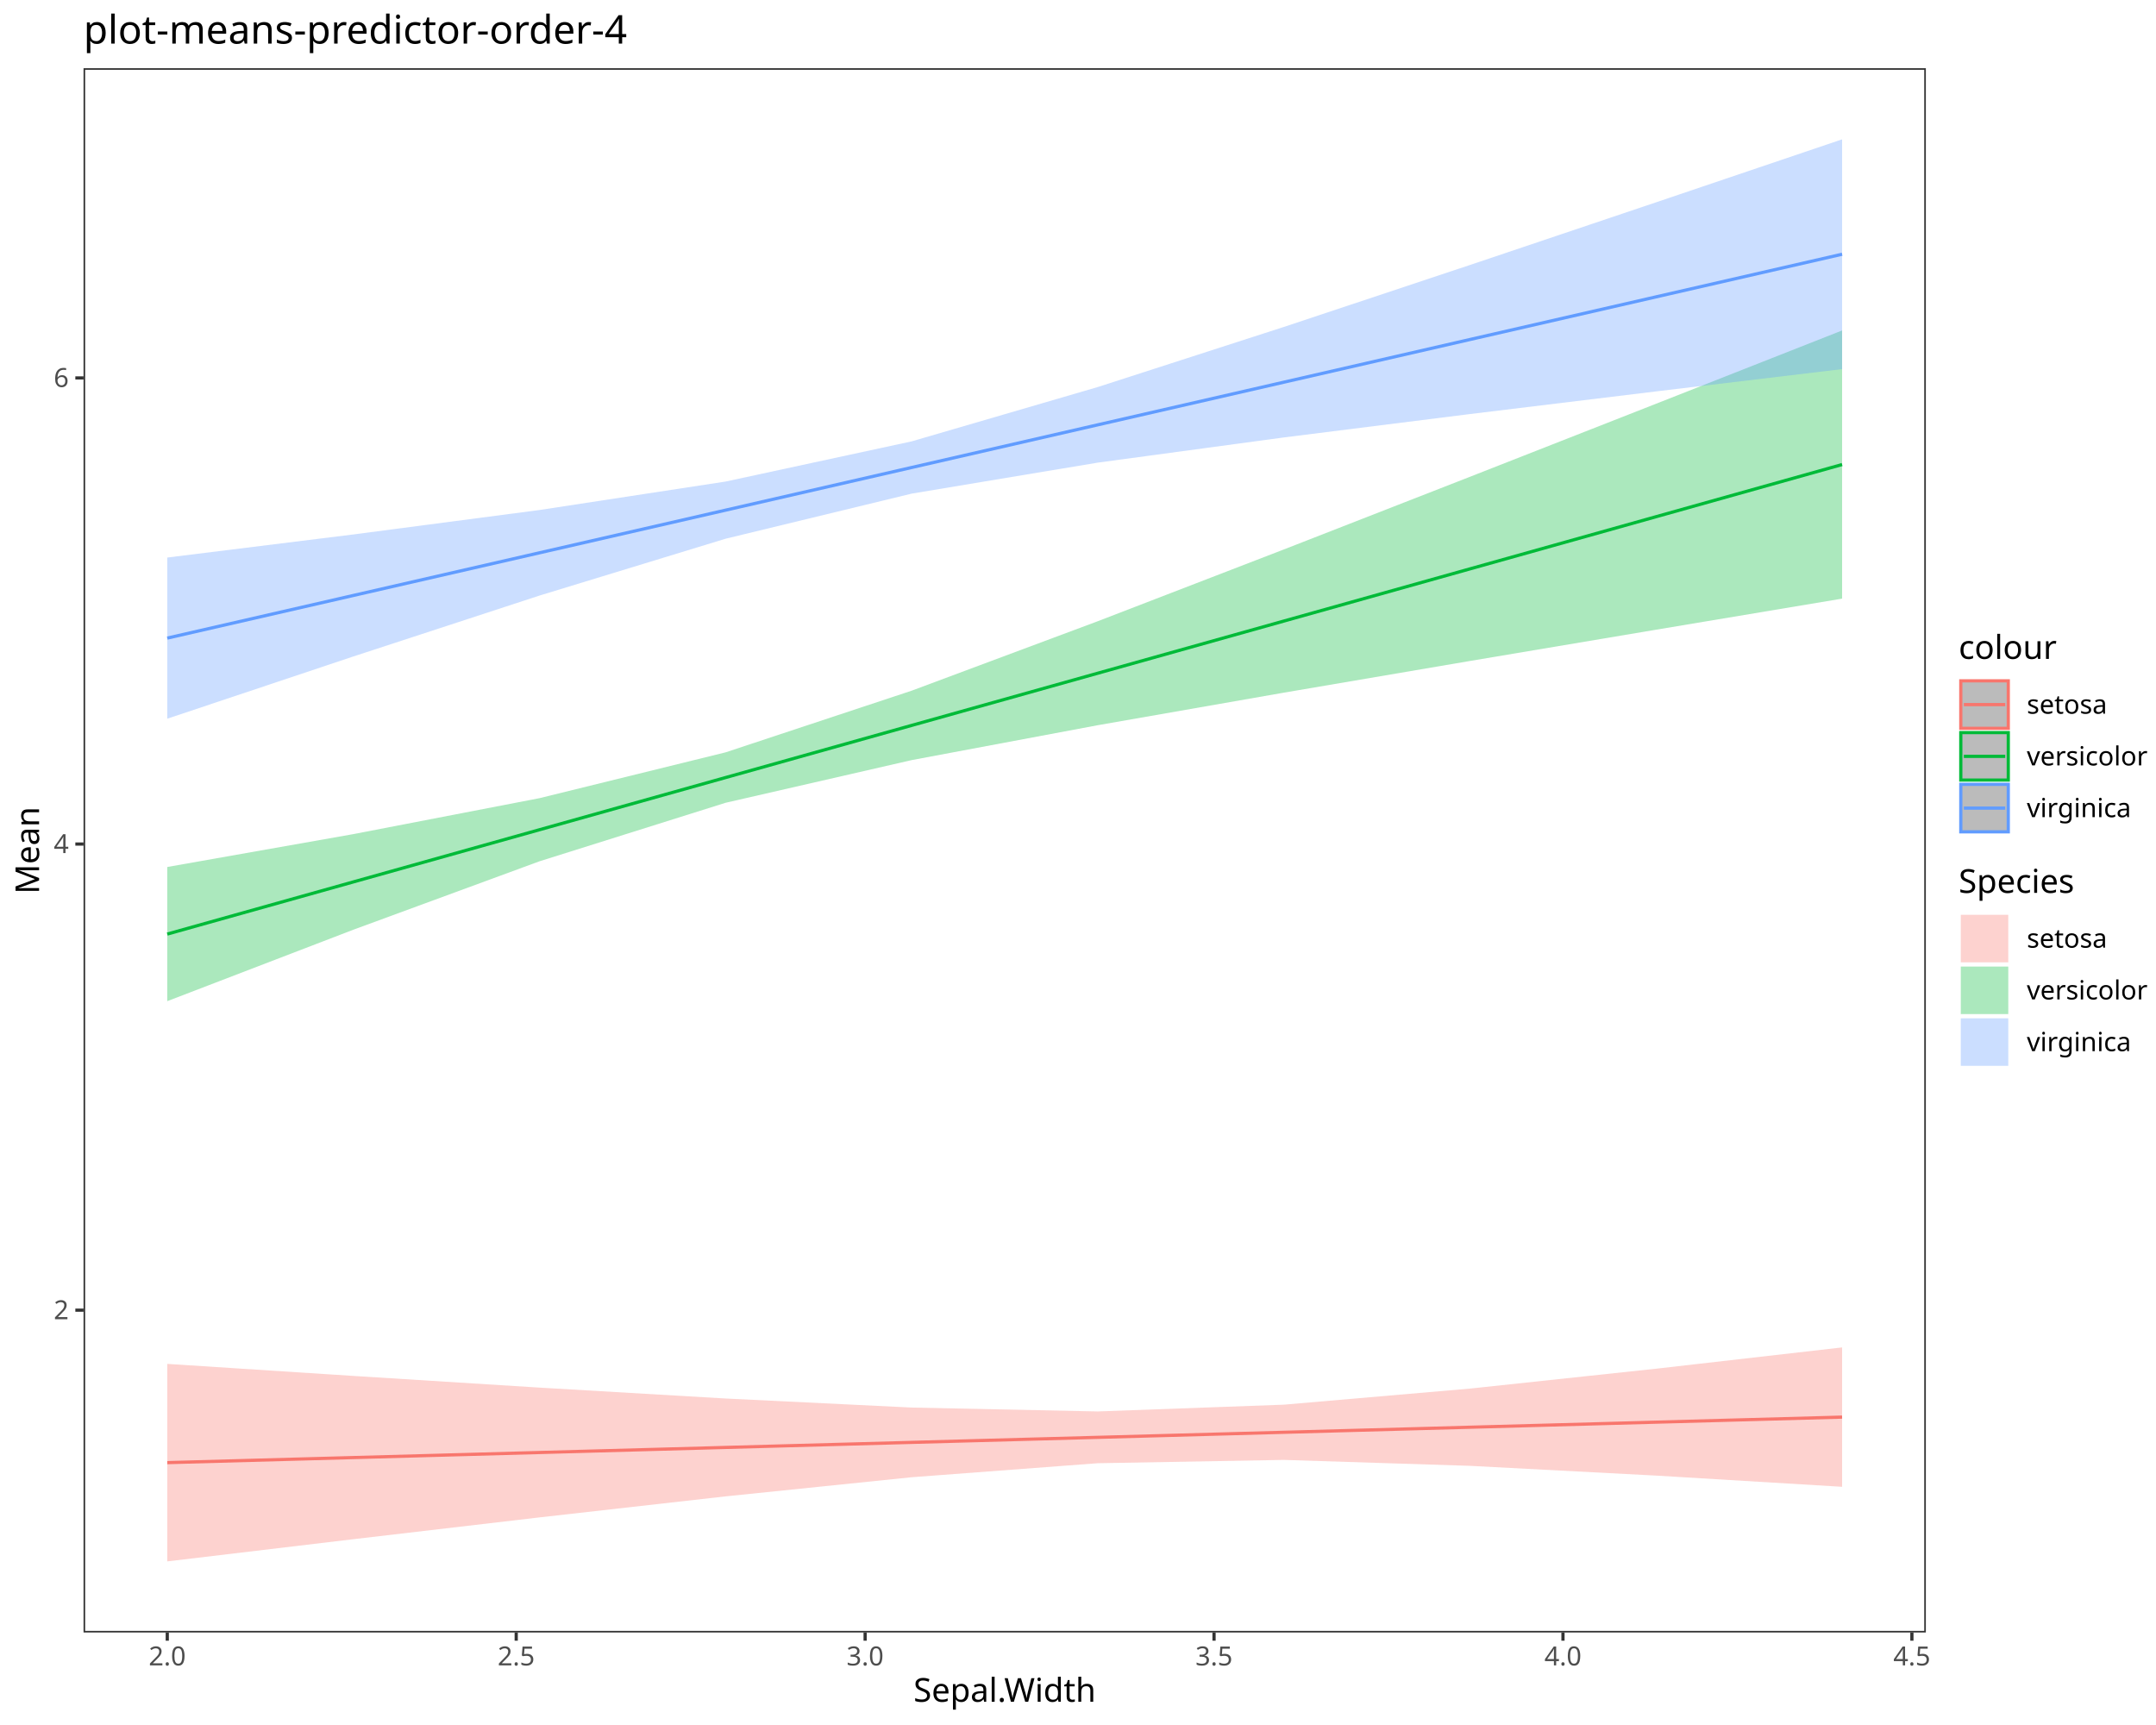
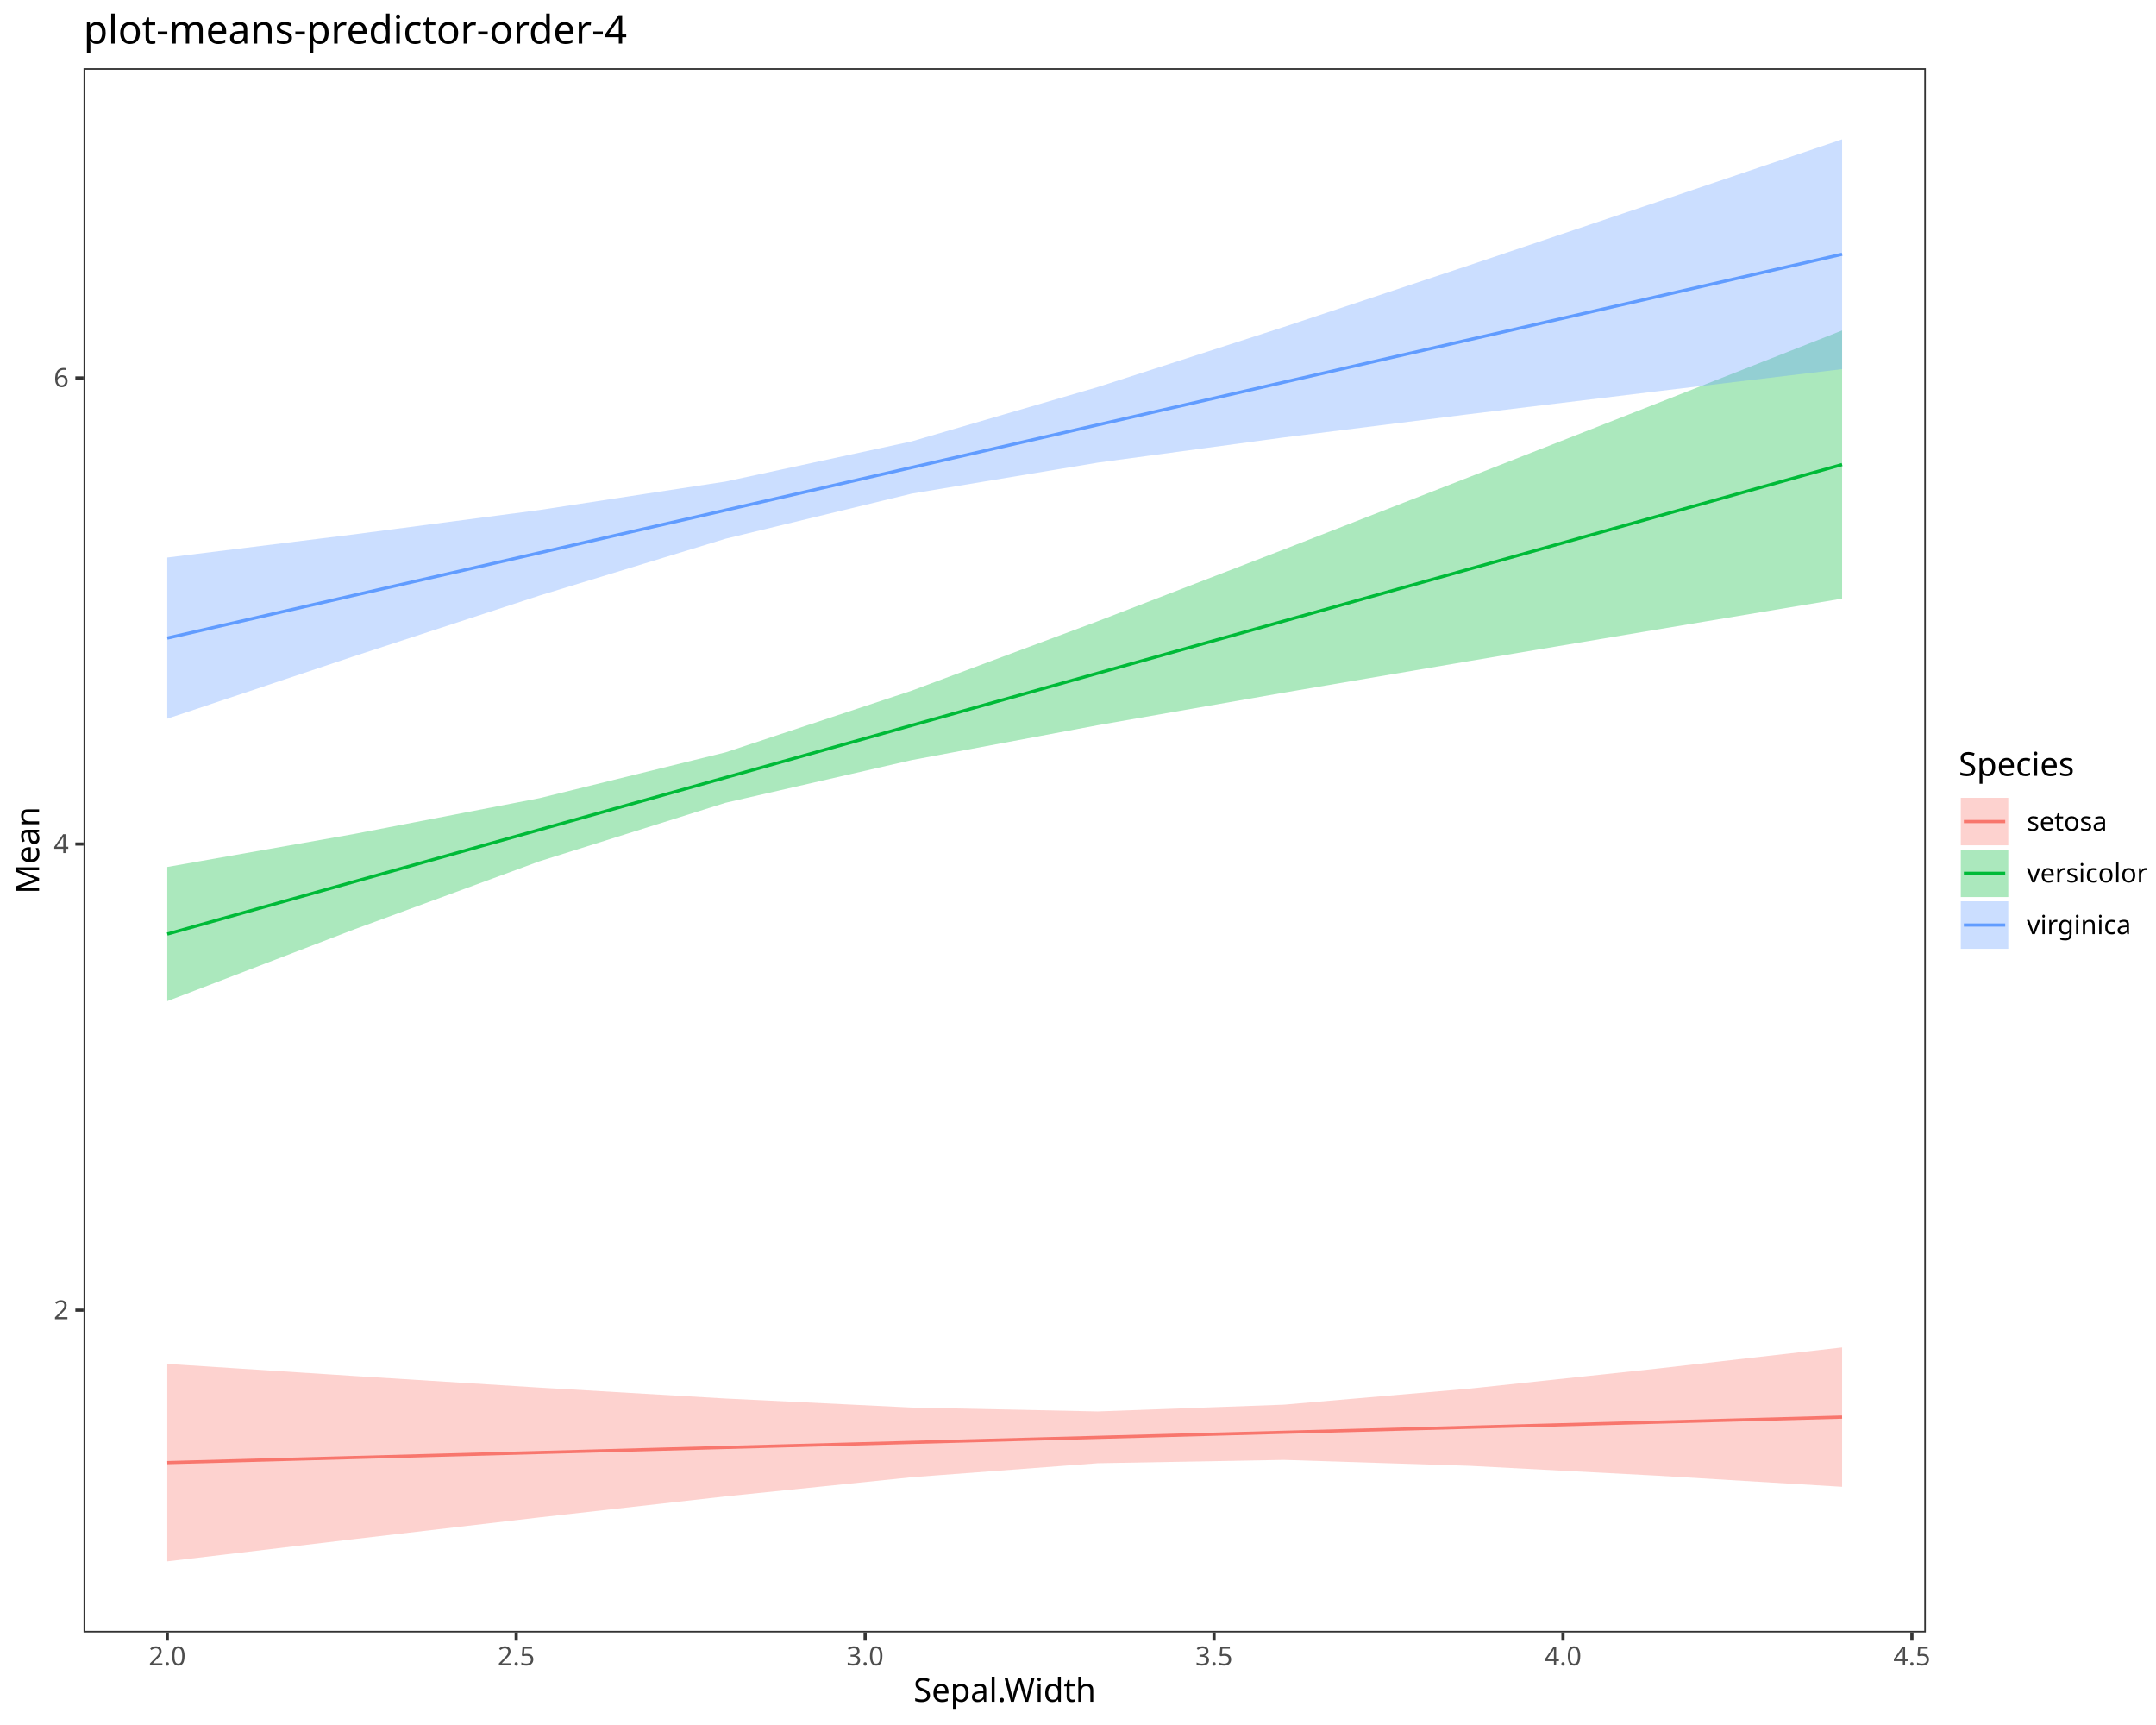
<svg xmlns="http://www.w3.org/2000/svg" class="svglite" data-engine-version="2.0" width="720.00pt" height="576.00pt" viewBox="0 0 720.00 576.00">
  <defs>
    <style type="text/css">
    .svglite line, .svglite polyline, .svglite polygon, .svglite path, .svglite rect, .svglite circle {
      fill: none;
      stroke: #000000;
      stroke-linecap: round;
      stroke-linejoin: round;
      stroke-miterlimit: 10.00;
    }
  </style>
  </defs>
  <rect width="100%" height="100%" style="stroke: none; fill: #FFFFFF;" />
  <defs>
    <clipPath id="cpMC4wMHw3MjAuMDB8MC4wMHw1NzYuMDA=">
      <rect x="0.00" y="0.00" width="720.00" height="576.00" />
    </clipPath>
  </defs>
  <g clip-path="url(#cpMC4wMHw3MjAuMDB8MC4wMHw1NzYuMDA=)">
    <rect x="0.00" y="0.00" width="720.00" height="576.00" style="stroke-width: 1.07; stroke: #FFFFFF; fill: #FFFFFF;" />
  </g>
  <defs>
    <clipPath id="cpMjcuOTB8NjQzLjE0fDIyLjc4fDU0NS4xMQ==">
      <rect x="27.90" y="22.78" width="615.24" height="522.33" />
    </clipPath>
  </defs>
  <g clip-path="url(#cpMjcuOTB8NjQzLjE0fDIyLjc4fDU0NS4xMQ==)">
    <rect x="27.90" y="22.78" width="615.24" height="522.33" style="stroke-width: 1.07; stroke: none; fill: #FFFFFF;" />
    <polygon points="55.86,455.42 118.01,459.44 180.16,463.34 242.30,466.98 304.45,470.00 366.59,471.30 428.74,469.04 490.88,463.67 553.03,457.03 615.17,449.92 615.17,496.46 553.03,492.72 490.88,489.46 428.74,487.48 366.59,488.59 304.45,493.27 242.30,499.66 180.16,506.68 118.01,513.96 55.86,521.37 " style="stroke-width: 0.00; stroke: none; stroke-linecap: butt; fill: #F8766D; fill-opacity: 0.33;" />
    <polyline points="55.86,455.42 118.01,459.44 180.16,463.34 242.30,466.98 304.45,470.00 366.59,471.30 428.74,469.04 490.88,463.67 553.03,457.03 615.17,449.92 " style="stroke-width: 1.07; stroke: none; stroke-linecap: butt;" />
    <polyline points="615.17,496.46 553.03,492.72 490.88,489.46 428.74,487.48 366.59,488.59 304.45,493.27 242.30,499.66 180.16,506.68 118.01,513.96 55.86,521.37 " style="stroke-width: 1.07; stroke: none; stroke-linecap: butt;" />
    <polygon points="55.86,289.50 118.01,278.52 180.16,266.52 242.30,251.22 304.45,230.63 366.59,207.44 428.74,183.47 490.88,159.21 553.03,134.82 615.17,110.35 615.17,199.89 553.03,210.27 490.88,220.71 428.74,231.29 366.59,242.16 304.45,253.81 242.30,268.06 180.16,287.60 118.01,310.44 55.86,334.30 " style="stroke-width: 0.00; stroke: none; stroke-linecap: butt; fill: #00BA38; fill-opacity: 0.33;" />
    <polyline points="55.86,289.50 118.01,278.52 180.16,266.52 242.30,251.22 304.45,230.63 366.59,207.44 428.74,183.47 490.88,159.21 553.03,134.82 615.17,110.35 " style="stroke-width: 1.07; stroke: none; stroke-linecap: butt;" />
    <polyline points="615.17,199.89 553.03,210.27 490.88,220.71 428.74,231.29 366.59,242.16 304.45,253.81 242.30,268.06 180.16,287.60 118.01,310.44 55.86,334.30 " style="stroke-width: 1.07; stroke: none; stroke-linecap: butt;" />
    <polygon points="55.86,186.17 118.01,178.46 180.16,170.30 242.30,160.80 304.45,147.38 366.59,129.24 428.74,109.17 490.88,88.49 553.03,67.56 615.17,46.53 615.17,123.25 553.03,130.70 490.88,138.26 428.74,146.07 366.59,154.48 304.45,164.83 242.30,179.89 180.16,198.87 118.01,219.20 55.86,239.98 " style="stroke-width: 0.00; stroke: none; stroke-linecap: butt; fill: #619CFF; fill-opacity: 0.33;" />
    <polyline points="55.86,186.17 118.01,178.46 180.16,170.30 242.30,160.80 304.45,147.38 366.59,129.24 428.74,109.17 490.88,88.49 553.03,67.56 615.17,46.53 " style="stroke-width: 1.07; stroke: none; stroke-linecap: butt;" />
    <polyline points="615.17,123.25 553.03,130.70 490.88,138.26 428.74,146.07 366.59,154.48 304.45,164.83 242.30,179.89 180.16,198.87 118.01,219.20 55.86,239.98 " style="stroke-width: 1.07; stroke: none; stroke-linecap: butt;" />
    <polyline points="55.86,488.39 118.01,486.70 180.16,485.01 242.30,483.32 304.45,481.63 366.59,479.95 428.74,478.26 490.88,476.57 553.03,474.88 615.17,473.19 " style="stroke-width: 1.07; stroke: #F8766D; stroke-linecap: butt;" />
    <polyline points="55.86,311.90 118.01,294.48 180.16,277.06 242.30,259.64 304.45,242.22 366.59,224.80 428.74,207.38 490.88,189.96 553.03,172.54 615.17,155.12 " style="stroke-width: 1.07; stroke: #00BA38; stroke-linecap: butt;" />
    <polyline points="55.86,213.07 118.01,198.83 180.16,184.59 242.30,170.35 304.45,156.10 366.59,141.86 428.74,127.62 490.88,113.37 553.03,99.13 615.17,84.89 " style="stroke-width: 1.07; stroke: #619CFF; stroke-linecap: butt;" />
    <rect x="27.90" y="22.78" width="615.24" height="522.33" style="stroke-width: 1.07; stroke: #333333;" />
  </g>
  <g clip-path="url(#cpMC4wMHw3MjAuMDB8MC4wMHw1NzYuMDA=)">
    <text x="22.97" y="440.51" text-anchor="end" style="font-size: 8.80px; fill: #4D4D4D; font-family: sans;" textLength="4.89px" lengthAdjust="spacingAndGlyphs">2</text>
    <text x="22.97" y="284.86" text-anchor="end" style="font-size: 8.80px; fill: #4D4D4D; font-family: sans;" textLength="4.89px" lengthAdjust="spacingAndGlyphs">4</text>
    <text x="22.97" y="129.22" text-anchor="end" style="font-size: 8.80px; fill: #4D4D4D; font-family: sans;" textLength="4.89px" lengthAdjust="spacingAndGlyphs">6</text>
    <polyline points="25.16,437.48 27.90,437.48 " style="stroke-width: 1.07; stroke: #333333; stroke-linecap: butt;" />
    <polyline points="25.16,281.83 27.90,281.83 " style="stroke-width: 1.07; stroke: #333333; stroke-linecap: butt;" />
    <polyline points="25.16,126.19 27.90,126.19 " style="stroke-width: 1.07; stroke: #333333; stroke-linecap: butt;" />
    <polyline points="55.86,547.85 55.86,545.11 " style="stroke-width: 1.07; stroke: #333333; stroke-linecap: butt;" />
    <polyline points="172.39,547.85 172.39,545.11 " style="stroke-width: 1.07; stroke: #333333; stroke-linecap: butt;" />
    <polyline points="288.91,547.85 288.91,545.11 " style="stroke-width: 1.07; stroke: #333333; stroke-linecap: butt;" />
    <polyline points="405.43,547.85 405.43,545.11 " style="stroke-width: 1.07; stroke: #333333; stroke-linecap: butt;" />
    <polyline points="521.96,547.85 521.96,545.11 " style="stroke-width: 1.07; stroke: #333333; stroke-linecap: butt;" />
    <polyline points="638.48,547.85 638.48,545.11 " style="stroke-width: 1.07; stroke: #333333; stroke-linecap: butt;" />
    <text x="55.86" y="556.10" text-anchor="middle" style="font-size: 8.80px; fill: #4D4D4D; font-family: sans;" textLength="12.23px" lengthAdjust="spacingAndGlyphs">2.0</text>
    <text x="172.39" y="556.10" text-anchor="middle" style="font-size: 8.80px; fill: #4D4D4D; font-family: sans;" textLength="12.23px" lengthAdjust="spacingAndGlyphs">2.5</text>
    <text x="288.91" y="556.10" text-anchor="middle" style="font-size: 8.80px; fill: #4D4D4D; font-family: sans;" textLength="12.23px" lengthAdjust="spacingAndGlyphs">3.0</text>
    <text x="405.43" y="556.10" text-anchor="middle" style="font-size: 8.80px; fill: #4D4D4D; font-family: sans;" textLength="12.23px" lengthAdjust="spacingAndGlyphs">3.5</text>
    <text x="521.96" y="556.10" text-anchor="middle" style="font-size: 8.80px; fill: #4D4D4D; font-family: sans;" textLength="12.23px" lengthAdjust="spacingAndGlyphs">4.0</text>
    <text x="638.48" y="556.10" text-anchor="middle" style="font-size: 8.80px; fill: #4D4D4D; font-family: sans;" textLength="12.23px" lengthAdjust="spacingAndGlyphs">4.5</text>
    <text x="335.52" y="568.24" text-anchor="middle" style="font-size: 11.00px; font-family: sans;" textLength="59.31px" lengthAdjust="spacingAndGlyphs">Sepal.Width</text>
    <text transform="translate(13.05,283.95) rotate(-90)" text-anchor="middle" style="font-size: 11.00px; font-family: sans;" textLength="27.52px" lengthAdjust="spacingAndGlyphs">Mean</text>
-     <rect x="654.10" y="211.30" width="60.42" height="67.17" style="stroke-width: 1.07; stroke: none; fill: #FFFFFF;" />
-     <text x="654.10" y="220.01" style="font-size: 11.00px; font-family: sans;" textLength="29.96px" lengthAdjust="spacingAndGlyphs">colour</text>
-     <rect x="654.10" y="226.63" width="17.28" height="17.28" style="stroke-width: 1.07; stroke: none; fill: #FFFFFF;" />
-     <rect x="654.81" y="227.34" width="15.86" height="15.86" style="stroke-width: 1.07; stroke: #F8766D; stroke-linecap: butt; stroke-linejoin: miter; fill: #333333; fill-opacity: 0.33;" />
-     <line x1="655.83" y1="235.27" x2="669.65" y2="235.27" style="stroke-width: 1.07; stroke: #F8766D; stroke-linecap: butt;" />
-     <rect x="654.10" y="243.91" width="17.28" height="17.28" style="stroke-width: 1.07; stroke: none; fill: #FFFFFF;" />
-     <rect x="654.81" y="244.62" width="15.86" height="15.86" style="stroke-width: 1.07; stroke: #00BA38; stroke-linecap: butt; stroke-linejoin: miter; fill: #333333; fill-opacity: 0.33;" />
-     <line x1="655.83" y1="252.55" x2="669.65" y2="252.55" style="stroke-width: 1.07; stroke: #00BA38; stroke-linecap: butt;" />
-     <rect x="654.10" y="261.19" width="17.28" height="17.28" style="stroke-width: 1.07; stroke: none; fill: #FFFFFF;" />
-     <rect x="654.81" y="261.90" width="15.86" height="15.86" style="stroke-width: 1.07; stroke: #619CFF; stroke-linecap: butt; stroke-linejoin: miter; fill: #333333; fill-opacity: 0.33;" />
-     <line x1="655.83" y1="269.83" x2="669.65" y2="269.83" style="stroke-width: 1.07; stroke: #619CFF; stroke-linecap: butt;" />
-     <text x="676.86" y="238.30" style="font-size: 8.80px; font-family: sans;" textLength="25.94px" lengthAdjust="spacingAndGlyphs">setosa</text>
-     <text x="676.86" y="255.58" style="font-size: 8.80px; font-family: sans;" textLength="37.66px" lengthAdjust="spacingAndGlyphs">versicolor</text>
-     <text x="676.86" y="272.86" style="font-size: 8.80px; font-family: sans;" textLength="32.28px" lengthAdjust="spacingAndGlyphs">virginica</text>
-     <rect x="654.10" y="289.43" width="60.42" height="67.17" style="stroke-width: 1.07; stroke: none; fill: #FFFFFF;" />
-     <text x="654.10" y="298.14" style="font-size: 11.00px; font-family: sans;" textLength="39.14px" lengthAdjust="spacingAndGlyphs">Species</text>
-     <rect x="654.10" y="304.76" width="17.28" height="17.28" style="stroke-width: 1.07; stroke: none; fill: #FFFFFF;" />
-     <rect x="654.81" y="305.47" width="15.86" height="15.86" style="stroke-width: 1.07; stroke: none; stroke-linecap: butt; stroke-linejoin: miter; fill: #F8766D; fill-opacity: 0.33;" />
-     <rect x="654.10" y="322.04" width="17.28" height="17.28" style="stroke-width: 1.07; stroke: none; fill: #FFFFFF;" />
-     <rect x="654.81" y="322.75" width="15.86" height="15.86" style="stroke-width: 1.07; stroke: none; stroke-linecap: butt; stroke-linejoin: miter; fill: #00BA38; fill-opacity: 0.33;" />
-     <rect x="654.10" y="339.32" width="17.28" height="17.28" style="stroke-width: 1.07; stroke: none; fill: #FFFFFF;" />
-     <rect x="654.81" y="340.03" width="15.86" height="15.86" style="stroke-width: 1.07; stroke: none; stroke-linecap: butt; stroke-linejoin: miter; fill: #619CFF; fill-opacity: 0.33;" />
-     <text x="676.86" y="316.43" style="font-size: 8.80px; font-family: sans;" textLength="25.94px" lengthAdjust="spacingAndGlyphs">setosa</text>
-     <text x="676.86" y="333.71" style="font-size: 8.80px; font-family: sans;" textLength="37.66px" lengthAdjust="spacingAndGlyphs">versicolor</text>
-     <text x="676.86" y="350.99" style="font-size: 8.80px; font-family: sans;" textLength="32.28px" lengthAdjust="spacingAndGlyphs">virginica</text>
+     <rect x="654.10" y="250.36" width="60.42" height="67.17" style="stroke-width: 1.07; stroke: none; fill: #FFFFFF;" />
+     <text x="654.10" y="259.07" style="font-size: 11.00px; font-family: sans;" textLength="39.14px" lengthAdjust="spacingAndGlyphs">Species</text>
+     <rect x="654.10" y="265.69" width="17.28" height="17.28" style="stroke-width: 1.07; stroke: none; fill: #FFFFFF;" />
+     <rect x="654.81" y="266.40" width="15.86" height="15.86" style="stroke-width: 1.07; stroke: none; stroke-linecap: butt; stroke-linejoin: miter; fill: #F8766D; fill-opacity: 0.33;" />
+     <line x1="655.83" y1="274.33" x2="669.65" y2="274.33" style="stroke-width: 1.07; stroke: #F8766D; stroke-linecap: butt;" />
+     <rect x="654.10" y="282.97" width="17.28" height="17.28" style="stroke-width: 1.07; stroke: none; fill: #FFFFFF;" />
+     <rect x="654.81" y="283.68" width="15.86" height="15.86" style="stroke-width: 1.07; stroke: none; stroke-linecap: butt; stroke-linejoin: miter; fill: #00BA38; fill-opacity: 0.33;" />
+     <line x1="655.83" y1="291.61" x2="669.65" y2="291.61" style="stroke-width: 1.07; stroke: #00BA38; stroke-linecap: butt;" />
+     <rect x="654.10" y="300.25" width="17.28" height="17.28" style="stroke-width: 1.07; stroke: none; fill: #FFFFFF;" />
+     <rect x="654.81" y="300.96" width="15.86" height="15.86" style="stroke-width: 1.07; stroke: none; stroke-linecap: butt; stroke-linejoin: miter; fill: #619CFF; fill-opacity: 0.33;" />
+     <line x1="655.83" y1="308.89" x2="669.65" y2="308.89" style="stroke-width: 1.07; stroke: #619CFF; stroke-linecap: butt;" />
+     <text x="676.86" y="277.36" style="font-size: 8.80px; font-family: sans;" textLength="25.94px" lengthAdjust="spacingAndGlyphs">setosa</text>
+     <text x="676.86" y="294.64" style="font-size: 8.80px; font-family: sans;" textLength="37.66px" lengthAdjust="spacingAndGlyphs">versicolor</text>
+     <text x="676.86" y="311.92" style="font-size: 8.80px; font-family: sans;" textLength="32.28px" lengthAdjust="spacingAndGlyphs">virginica</text>
    <text x="27.90" y="14.56" style="font-size: 13.20px; font-family: sans;" textLength="168.01px" lengthAdjust="spacingAndGlyphs">plot-means-predictor-order-4</text>
  </g>
</svg>
